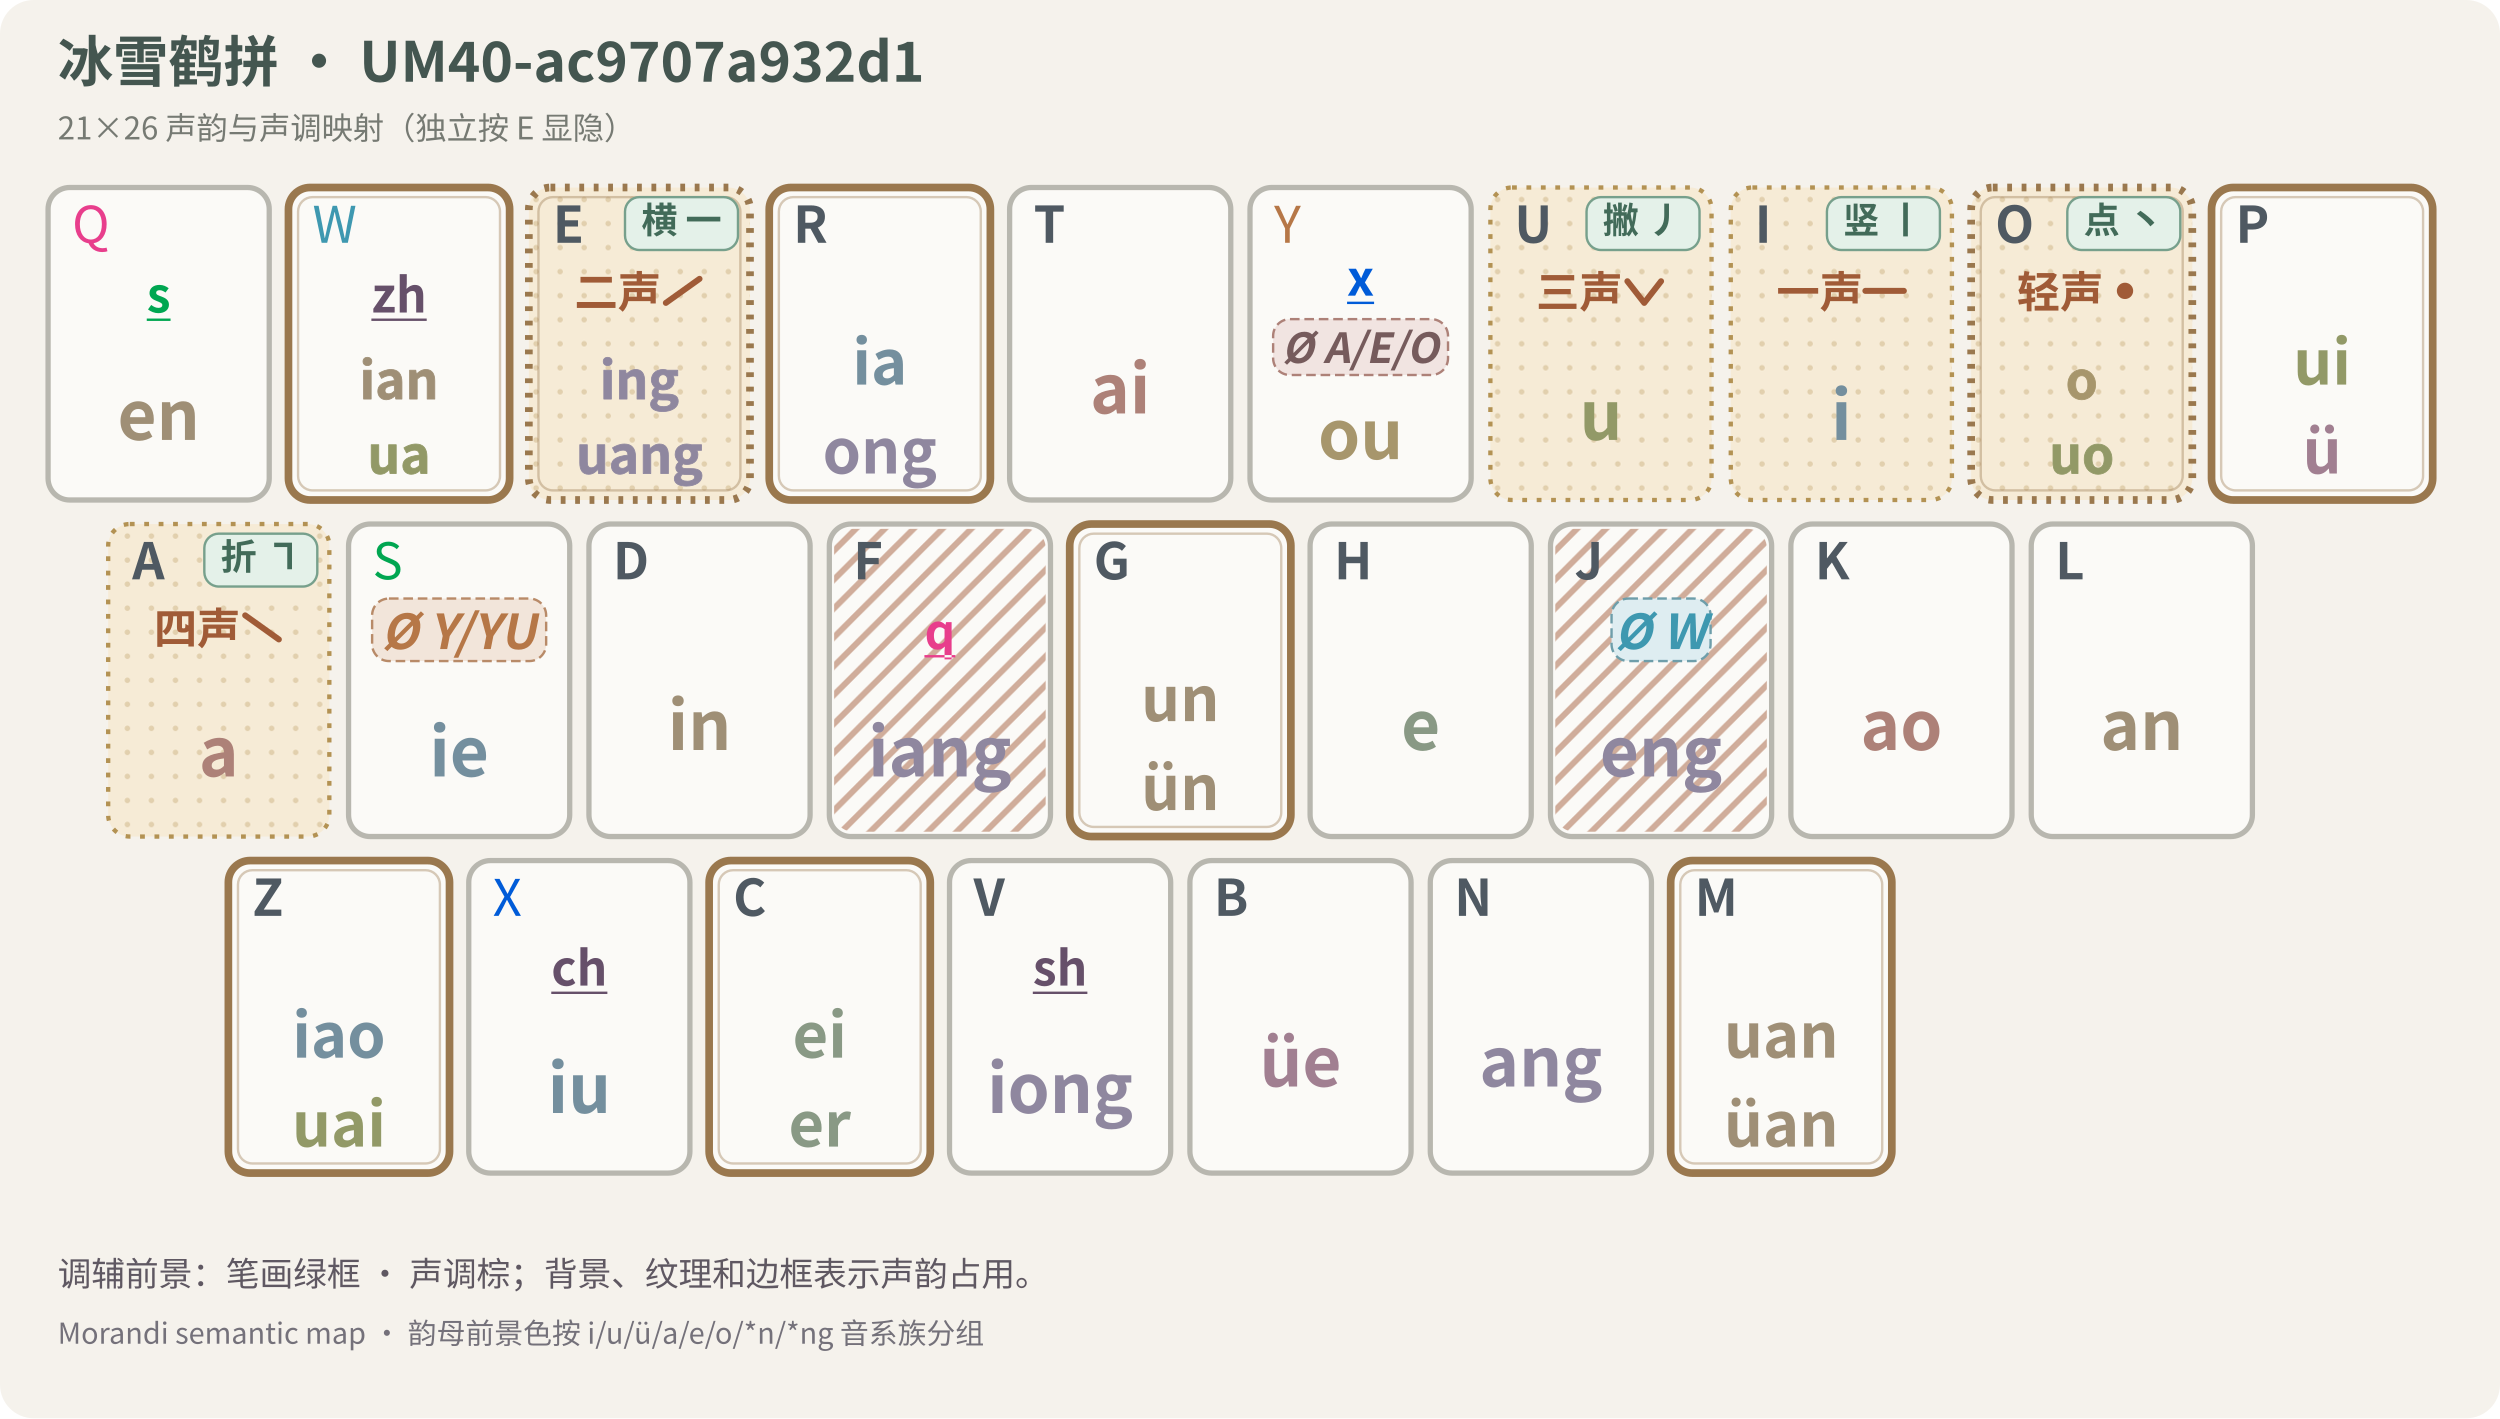
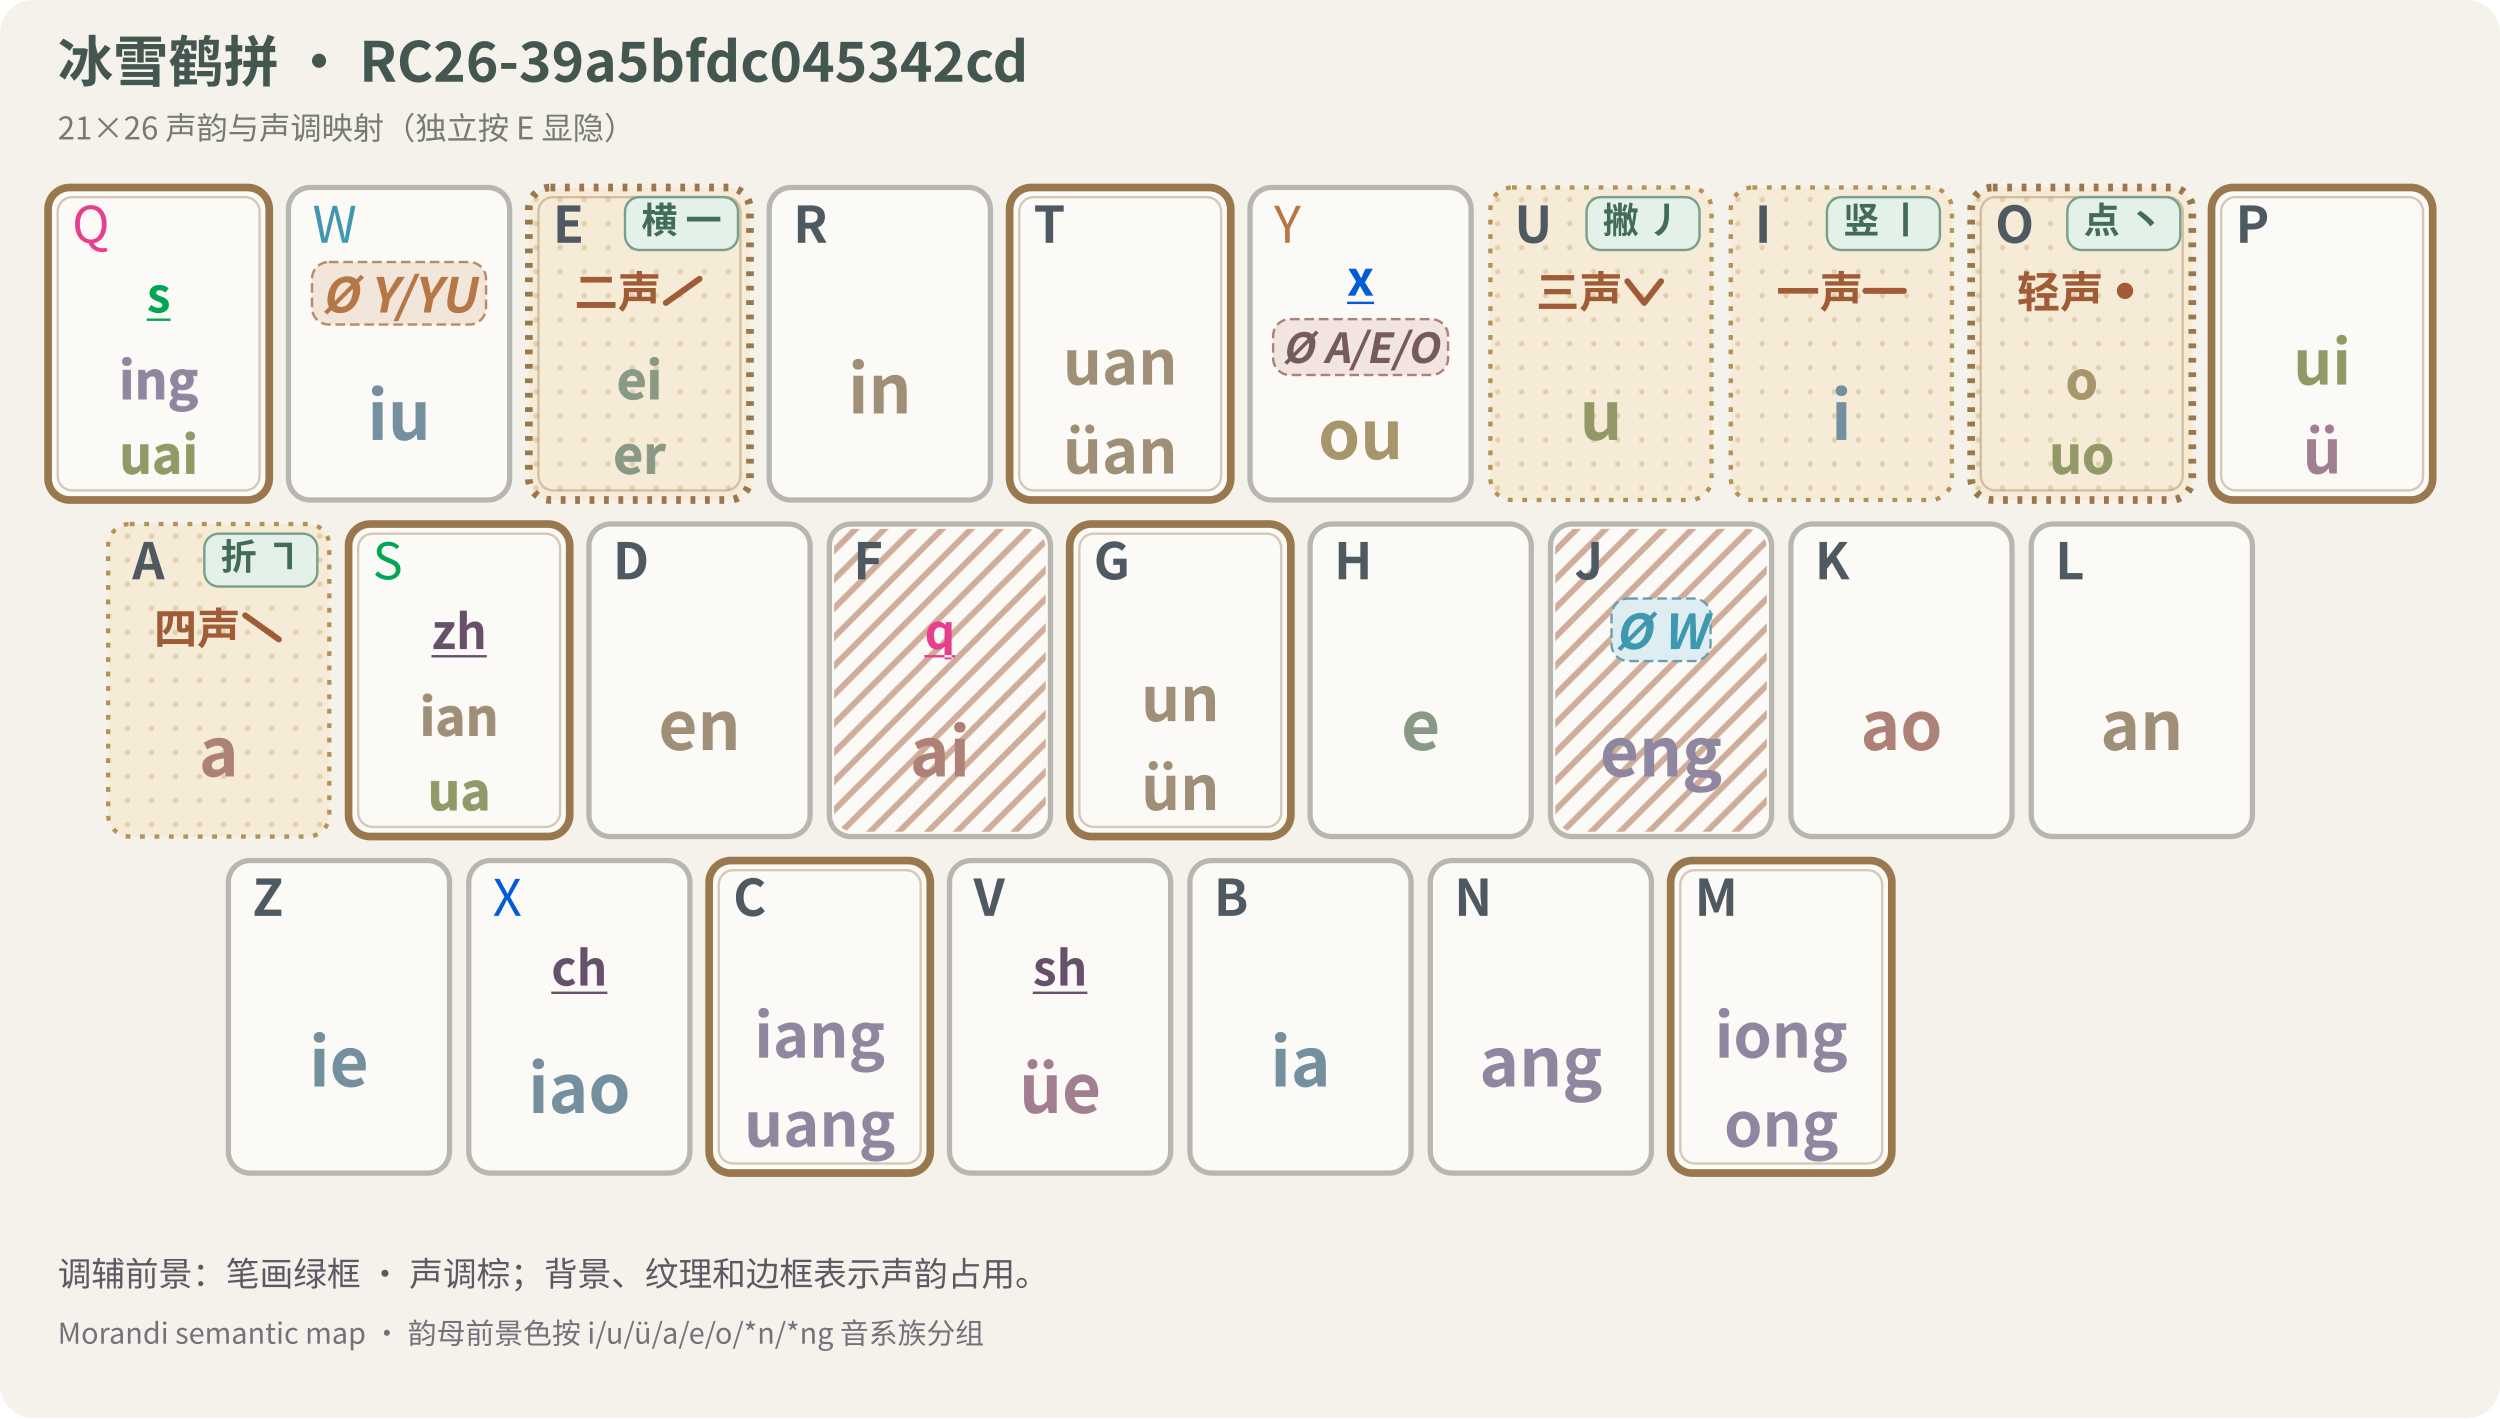
<svg xmlns="http://www.w3.org/2000/svg" class="keysvg nf4-keysvg" viewBox="0 0 1040 590" role="img" aria-labelledby="title desc">
  <defs>
    <pattern id="nf4-both" width="12" height="12" patternUnits="userSpaceOnUse">
      <rect width="12" height="12" fill="#fbfaf7" />
    </pattern>
    <pattern id="nf4-ionly" width="9" height="9" patternUnits="userSpaceOnUse">
      <rect width="9" height="9" fill="#e3eef4" />
      <path d="M2 0V9M7 0V9" stroke="#7399ad" stroke-opacity=".18" />
    </pattern>
    <pattern id="nf4-ronly" width="10" height="10" patternUnits="userSpaceOnUse">
      <rect width="10" height="10" fill="#f6ebd6" />
      <circle cx="3" cy="3" r="1.15" fill="#b39253" fill-opacity=".3" />
    </pattern>
    <pattern id="nf4-none" width="10" height="10" patternUnits="userSpaceOnUse">
      <rect width="10" height="10" fill="#eeece8" />
      <path d="M0 10L10 0" stroke="#aaa6a4" stroke-opacity=".14" />
    </pattern>
    <pattern id="nf4-multi" width="9" height="9" patternUnits="userSpaceOnUse">
      <rect width="9" height="9" fill="#f8efe2" />
      <path d="M-2 2L2-2M0 9L9 0M7 11L11 7" stroke="#9a784e" stroke-width="1.6" stroke-opacity=".27" />
    </pattern>
    <pattern id="nf4-anchor" width="12" height="12" patternUnits="userSpaceOnUse">
      <path d="M-3 3L3-3M0 12L12 0M9 15L15 9" stroke="#a05b37" stroke-width="2.5" stroke-opacity=".48" />
    </pattern>
  </defs>
  <rect width="1040" height="590" rx="14" fill="#f5f2ec" />
-   <text x="24" y="34" font-family="Microsoft YaHei UI, Noto Sans CJK SC, sans-serif" font-size="23" fill="#445650" text-anchor="start" font-weight="760">冰雪鹤拼 · UM40-ac9707a932d1</text>
+   <text x="24" y="34" font-family="Microsoft YaHei UI, Noto Sans CJK SC, sans-serif" font-size="23" fill="#445650" text-anchor="start" font-weight="760">冰雪鹤拼 · RC26-39a5bfdc045342cd</text>
  <text x="24" y="58" font-family="Microsoft YaHei UI, Noto Sans CJK SC, sans-serif" font-size="13" fill="#767a73" text-anchor="start" font-weight="500">21×26 声韵与声调映射（独立按 E 显隐）</text>
-   <g data-key="Q" data-role="sound">
+   <g data-key="Q" data-role="sound" data-multi="true">
    <clipPath id="snow_shenyun_tone-clip-0-0">
      <rect x="23" y="81" width="86" height="124" rx="7" />
    </clipPath>
-     <rect x="20" y="78" width="92" height="130" rx="9" fill="#fbfaf7" stroke="#b8b7af" stroke-width="2.2" />
+     <rect x="20" y="78" width="92" height="130" rx="9" fill="#fbfaf7" stroke="#9a784e" stroke-width="3.2" />
+     <rect x="24" y="82" width="84" height="122" rx="6" fill="none" stroke="#9a784e" stroke-opacity=".38" />
    <g clip-path="url(#snow_shenyun_tone-clip-0-0)">
      <text x="30" y="101" font-family="Microsoft YaHei UI, Noto Sans CJK SC, sans-serif" font-size="21" fill="#e83e8c" text-anchor="start" font-weight="500" data-key-label="true">Q</text>
      <text x="66" y="130" text-anchor="middle" font-family="Microsoft YaHei UI, Noto Sans CJK SC, sans-serif" font-size="20" font-weight="700" text-decoration="underline" fill="#00a651">s</text>
-       <text x="66" y="183" font-family="Microsoft YaHei UI, Noto Sans CJK SC, sans-serif" font-size="28" fill="#9f8f76" text-anchor="middle" font-weight="600" data-final="en">en</text>
-     </g>
-   </g>
-   <g data-key="W" data-role="sound" data-multi="true">
+       <text x="66" y="166" font-family="Microsoft YaHei UI, Noto Sans CJK SC, sans-serif" font-size="21.39" fill="#8f879f" text-anchor="middle" font-weight="800" data-final="ing" paint-order="stroke" stroke="#8f879f" stroke-width="0.35" stroke-linejoin="round">ing</text>
+       <text x="66" y="197" font-family="Microsoft YaHei UI, Noto Sans CJK SC, sans-serif" font-size="21.39" fill="#929967" text-anchor="middle" font-weight="800" data-final="uai" paint-order="stroke" stroke="#929967" stroke-width="0.35" stroke-linejoin="round">uai</text>
+     </g>
+   </g>
+   <g data-key="W" data-role="sound">
    <clipPath id="snow_shenyun_tone-clip-0-1">
      <rect x="123" y="81" width="86" height="124" rx="7" />
    </clipPath>
-     <rect x="120" y="78" width="92" height="130" rx="9" fill="#fbfaf7" stroke="#9a784e" stroke-width="3.2" />
-     <rect x="124" y="82" width="84" height="122" rx="6" fill="none" stroke="#9a784e" stroke-opacity=".38" />
+     <rect x="120" y="78" width="92" height="130" rx="9" fill="#fbfaf7" stroke="#b8b7af" stroke-width="2.2" />
    <g clip-path="url(#snow_shenyun_tone-clip-0-1)">
      <text x="130" y="101" font-family="Microsoft YaHei UI, Noto Sans CJK SC, sans-serif" font-size="21" fill="#3e98b0" text-anchor="start" font-weight="500" data-key-label="true">W</text>
-       <text x="166" y="130" text-anchor="middle" font-family="Microsoft YaHei UI, Noto Sans CJK SC, sans-serif" font-size="20" font-weight="700" text-decoration="underline" fill="#66506a">zh</text>
-       <text x="166" y="166" font-family="Microsoft YaHei UI, Noto Sans CJK SC, sans-serif" font-size="21.39" fill="#9f8f76" text-anchor="middle" font-weight="800" data-final="ian" paint-order="stroke" stroke="#9f8f76" stroke-width="0.35" stroke-linejoin="round">ian</text>
-       <text x="166" y="197" font-family="Microsoft YaHei UI, Noto Sans CJK SC, sans-serif" font-size="21.39" fill="#929967" text-anchor="middle" font-weight="800" data-final="ua" paint-order="stroke" stroke="#929967" stroke-width="0.35" stroke-linejoin="round">ua</text>
+       <rect x="129.8" y="109" width="72.4" height="26" rx="7" fill="#f2e5da" stroke="#b88a68" stroke-dasharray="4 2" />
+       <text x="166" y="130" text-anchor="middle" font-family="Microsoft YaHei UI, Noto Sans CJK SC, sans-serif" font-size="20" font-weight="700" font-style="italic" fill="#b67747">Ø Y/YU</text>
+       <text x="166" y="183" font-family="Microsoft YaHei UI, Noto Sans CJK SC, sans-serif" font-size="28" fill="#748f9e" text-anchor="middle" font-weight="600" data-final="iu">iu</text>
    </g>
  </g>
  <g data-key="E" data-role="rhyme-auxiliary" data-multi="true">
    <clipPath id="snow_shenyun_tone-clip-0-2">
      <rect x="223" y="81" width="86" height="124" rx="7" />
    </clipPath>
    <rect x="220" y="78" width="92" height="130" rx="9" fill="url(#nf4-ronly)" stroke="#9a784e" stroke-width="3.2" stroke-dasharray="2 4" />
    <rect x="224" y="82" width="84" height="122" rx="6" fill="none" stroke="#9a784e" stroke-opacity=".38" />
    <g clip-path="url(#snow_shenyun_tone-clip-0-2)">
      <text x="230" y="101" font-family="Microsoft YaHei UI, Noto Sans CJK SC, sans-serif" font-size="21" fill="#4f5962" text-anchor="start" font-weight="800" data-key-label="true">E</text>
      <g data-aux-badge="stroke">
        <rect x="260" y="82" width="47" height="22" rx="6" fill="#e4f1e9" stroke="#77a08c" />
        <text x="283.5" y="97" font-family="Microsoft YaHei UI, Noto Sans CJK SC, sans-serif" font-size="15" fill="#426b59" text-anchor="middle" font-weight="750" data-aux-kind="stroke">横 一</text>
      </g>
      <text x="257" y="128" font-family="LXGW WenKai GB, LXGW WenKai, Kaiti SC, STKaiti, KaiTi, AR PL KaitiM GB, serif" font-size="18" fill="#a05b37" text-anchor="middle" font-weight="800" data-aux-kind="tone">二声</text>
      <g transform="translate(284 121)" data-aux-mark="tone" data-tone-mark="ˊ" data-mark-x="284" data-mark-y="121" data-mark-size="18" fill="none" stroke="#a05b37" stroke-width="2.5" stroke-linecap="round" stroke-linejoin="round">
        <path d="M-7 5L7-5" />
      </g>
-       <text x="266" y="166" font-family="Microsoft YaHei UI, Noto Sans CJK SC, sans-serif" font-size="21.39" fill="#8f879f" text-anchor="middle" font-weight="800" data-final="ing" paint-order="stroke" stroke="#8f879f" stroke-width="0.35" stroke-linejoin="round">ing</text>
-       <text x="266" y="197" font-family="Microsoft YaHei UI, Noto Sans CJK SC, sans-serif" font-size="21.39" fill="#8f879f" text-anchor="middle" font-weight="800" data-final="uang" paint-order="stroke" stroke="#8f879f" stroke-width="0.35" stroke-linejoin="round">uang</text>
-     </g>
-   </g>
-   <g data-key="R" data-role="sound" data-multi="true">
+       <text x="266" y="166" font-family="Microsoft YaHei UI, Noto Sans CJK SC, sans-serif" font-size="21.39" fill="#899985" text-anchor="middle" font-weight="800" data-final="ei" paint-order="stroke" stroke="#899985" stroke-width="0.35" stroke-linejoin="round">ei</text>
+       <text x="266" y="197" font-family="Microsoft YaHei UI, Noto Sans CJK SC, sans-serif" font-size="21.39" fill="#899985" text-anchor="middle" font-weight="800" data-final="er" paint-order="stroke" stroke="#899985" stroke-width="0.35" stroke-linejoin="round">er</text>
+     </g>
+   </g>
+   <g data-key="R" data-role="sound">
    <clipPath id="snow_shenyun_tone-clip-0-3">
      <rect x="323" y="81" width="86" height="124" rx="7" />
    </clipPath>
-     <rect x="320" y="78" width="92" height="130" rx="9" fill="#fbfaf7" stroke="#9a784e" stroke-width="3.2" />
-     <rect x="324" y="82" width="84" height="122" rx="6" fill="none" stroke="#9a784e" stroke-opacity=".38" />
+     <rect x="320" y="78" width="92" height="130" rx="9" fill="#fbfaf7" stroke="#b8b7af" stroke-width="2.2" />
    <g clip-path="url(#snow_shenyun_tone-clip-0-3)">
      <text x="330" y="101" font-family="Microsoft YaHei UI, Noto Sans CJK SC, sans-serif" font-size="21" fill="#4f5962" text-anchor="start" font-weight="800" data-key-label="true">R</text>
-       <text x="366" y="160" font-family="Microsoft YaHei UI, Noto Sans CJK SC, sans-serif" font-size="25.53" fill="#748f9e" text-anchor="middle" font-weight="600" data-final="ia">ia</text>
-       <text x="366" y="197" font-family="Microsoft YaHei UI, Noto Sans CJK SC, sans-serif" font-size="25.53" fill="#8f879f" text-anchor="middle" font-weight="600" data-final="ong">ong</text>
-     </g>
-   </g>
-   <g data-key="T" data-role="sound">
+       <text x="366" y="172" font-family="Microsoft YaHei UI, Noto Sans CJK SC, sans-serif" font-size="28" fill="#9f8f76" text-anchor="middle" font-weight="600" data-final="in">in</text>
+     </g>
+   </g>
+   <g data-key="T" data-role="sound" data-multi="true">
    <clipPath id="snow_shenyun_tone-clip-0-4">
      <rect x="423" y="81" width="86" height="124" rx="7" />
    </clipPath>
-     <rect x="420" y="78" width="92" height="130" rx="9" fill="#fbfaf7" stroke="#b8b7af" stroke-width="2.2" />
+     <rect x="420" y="78" width="92" height="130" rx="9" fill="#fbfaf7" stroke="#9a784e" stroke-width="3.2" />
+     <rect x="424" y="82" width="84" height="122" rx="6" fill="none" stroke="#9a784e" stroke-opacity=".38" />
    <g clip-path="url(#snow_shenyun_tone-clip-0-4)">
      <text x="430" y="101" font-family="Microsoft YaHei UI, Noto Sans CJK SC, sans-serif" font-size="21" fill="#4f5962" text-anchor="start" font-weight="800" data-key-label="true">T</text>
-       <text x="466" y="172" font-family="Microsoft YaHei UI, Noto Sans CJK SC, sans-serif" font-size="28" fill="#ad8178" text-anchor="middle" font-weight="600" data-final="ai">ai</text>
+       <text x="466" y="160" font-family="Microsoft YaHei UI, Noto Sans CJK SC, sans-serif" font-size="25.53" fill="#9f8f76" text-anchor="middle" font-weight="600" data-final="uan">uan</text>
+       <text x="466" y="197" font-family="Microsoft YaHei UI, Noto Sans CJK SC, sans-serif" font-size="25.53" fill="#9f8f76" text-anchor="middle" font-weight="600" data-final="van">üan</text>
    </g>
  </g>
  <g data-key="Y" data-role="sound">
    <clipPath id="snow_shenyun_tone-clip-0-5">
      <rect x="523" y="81" width="86" height="124" rx="7" />
    </clipPath>
    <rect x="520" y="78" width="92" height="130" rx="9" fill="#fbfaf7" stroke="#b8b7af" stroke-width="2.2" />
    <g clip-path="url(#snow_shenyun_tone-clip-0-5)">
      <text x="530" y="101" font-family="Microsoft YaHei UI, Noto Sans CJK SC, sans-serif" font-size="21" fill="#b67747" text-anchor="start" font-weight="500" data-key-label="true">Y</text>
      <text x="566" y="123" text-anchor="middle" font-family="Microsoft YaHei UI, Noto Sans CJK SC, sans-serif" font-size="20" font-weight="700" text-decoration="underline" fill="#005bd8">x</text>
      <rect x="529.621" y="132.759" width="72.759" height="23.241" rx="7" fill="#f1e4e1" stroke="#ad8178" stroke-dasharray="4 2" />
      <text x="566" y="151" text-anchor="middle" font-family="Microsoft YaHei UI, Noto Sans CJK SC, sans-serif" font-size="17.241" font-weight="700" font-style="italic" fill="#765b5c">Ø A/E/O</text>
      <text x="566" y="191" font-family="Microsoft YaHei UI, Noto Sans CJK SC, sans-serif" font-size="28" fill="#a7966c" text-anchor="middle" font-weight="600" data-final="ou">ou</text>
    </g>
  </g>
  <g data-key="U" data-role="rhyme-auxiliary">
    <clipPath id="snow_shenyun_tone-clip-0-6">
      <rect x="623" y="81" width="86" height="124" rx="7" />
    </clipPath>
    <rect x="620" y="78" width="92" height="130" rx="9" fill="url(#nf4-ronly)" stroke="#b39253" stroke-width="1.8" stroke-dasharray="2 4" />
    <g clip-path="url(#snow_shenyun_tone-clip-0-6)">
      <text x="630" y="101" font-family="Microsoft YaHei UI, Noto Sans CJK SC, sans-serif" font-size="21" fill="#4f5962" text-anchor="start" font-weight="800" data-key-label="true">U</text>
      <g data-aux-badge="stroke">
        <rect x="660" y="82" width="47" height="22" rx="6" fill="#e4f1e9" stroke="#77a08c" />
        <text x="683.5" y="97" font-family="Microsoft YaHei UI, Noto Sans CJK SC, sans-serif" font-size="15" fill="#426b59" text-anchor="middle" font-weight="750" data-aux-kind="stroke">撇 丿</text>
      </g>
      <text x="657" y="128" font-family="LXGW WenKai GB, LXGW WenKai, Kaiti SC, STKaiti, KaiTi, AR PL KaitiM GB, serif" font-size="18" fill="#a05b37" text-anchor="middle" font-weight="800" data-aux-kind="tone">三声</text>
      <g transform="translate(684 121)" data-aux-mark="tone" data-tone-mark="ˇ" data-mark-x="684" data-mark-y="121" data-mark-size="18" fill="none" stroke="#a05b37" stroke-width="2.5" stroke-linecap="round" stroke-linejoin="round">
        <path d="M-7-4L0 5L7-4" />
      </g>
      <text x="666" y="183" font-family="Microsoft YaHei UI, Noto Sans CJK SC, sans-serif" font-size="28" fill="#929967" text-anchor="middle" font-weight="600" data-final="u">u</text>
    </g>
  </g>
  <g data-key="I" data-role="rhyme-auxiliary">
    <clipPath id="snow_shenyun_tone-clip-0-7">
      <rect x="723" y="81" width="86" height="124" rx="7" />
    </clipPath>
    <rect x="720" y="78" width="92" height="130" rx="9" fill="url(#nf4-ronly)" stroke="#b39253" stroke-width="1.8" stroke-dasharray="2 4" />
    <g clip-path="url(#snow_shenyun_tone-clip-0-7)">
      <text x="730" y="101" font-family="Microsoft YaHei UI, Noto Sans CJK SC, sans-serif" font-size="21" fill="#4f5962" text-anchor="start" font-weight="800" data-key-label="true">I</text>
      <g data-aux-badge="stroke">
        <rect x="760" y="82" width="47" height="22" rx="6" fill="#e4f1e9" stroke="#77a08c" />
        <text x="783.5" y="97" font-family="Microsoft YaHei UI, Noto Sans CJK SC, sans-serif" font-size="15" fill="#426b59" text-anchor="middle" font-weight="750" data-aux-kind="stroke">竖 丨</text>
      </g>
      <text x="757" y="128" font-family="LXGW WenKai GB, LXGW WenKai, Kaiti SC, STKaiti, KaiTi, AR PL KaitiM GB, serif" font-size="18" fill="#a05b37" text-anchor="middle" font-weight="800" data-aux-kind="tone">一声</text>
      <g transform="translate(784 121)" data-aux-mark="tone" data-tone-mark="ˉ" data-mark-x="784" data-mark-y="121" data-mark-size="18" fill="none" stroke="#a05b37" stroke-width="2.5" stroke-linecap="round" stroke-linejoin="round">
        <path d="M-8 0H8" />
      </g>
      <text x="766" y="183" font-family="Microsoft YaHei UI, Noto Sans CJK SC, sans-serif" font-size="28" fill="#748f9e" text-anchor="middle" font-weight="600" data-final="i">i</text>
    </g>
  </g>
  <g data-key="O" data-role="rhyme-auxiliary" data-multi="true">
    <clipPath id="snow_shenyun_tone-clip-0-8">
      <rect x="823" y="81" width="86" height="124" rx="7" />
    </clipPath>
    <rect x="820" y="78" width="92" height="130" rx="9" fill="url(#nf4-ronly)" stroke="#9a784e" stroke-width="3.2" stroke-dasharray="2 4" />
    <rect x="824" y="82" width="84" height="122" rx="6" fill="none" stroke="#9a784e" stroke-opacity=".38" />
    <g clip-path="url(#snow_shenyun_tone-clip-0-8)">
      <text x="830" y="101" font-family="Microsoft YaHei UI, Noto Sans CJK SC, sans-serif" font-size="21" fill="#4f5962" text-anchor="start" font-weight="800" data-key-label="true">O</text>
      <g data-aux-badge="stroke">
        <rect x="860" y="82" width="47" height="22" rx="6" fill="#e4f1e9" stroke="#77a08c" />
        <text x="883.5" y="97" font-family="Microsoft YaHei UI, Noto Sans CJK SC, sans-serif" font-size="15" fill="#426b59" text-anchor="middle" font-weight="750" data-aux-kind="stroke">点 丶</text>
      </g>
      <text x="857" y="128" font-family="LXGW WenKai GB, LXGW WenKai, Kaiti SC, STKaiti, KaiTi, AR PL KaitiM GB, serif" font-size="18" fill="#a05b37" text-anchor="middle" font-weight="800" data-aux-kind="tone">轻声</text>
      <g transform="translate(884 121)" data-aux-mark="tone" data-tone-mark="·" data-mark-x="884" data-mark-y="121" data-mark-size="18" fill="none" stroke="#a05b37" stroke-width="2.5" stroke-linecap="round" stroke-linejoin="round">
        <circle cx="0" cy="0" r="3.4" fill="#a05b37" stroke="none" />
      </g>
      <text x="866" y="166" font-family="Microsoft YaHei UI, Noto Sans CJK SC, sans-serif" font-size="21.39" fill="#a7966c" text-anchor="middle" font-weight="800" data-final="o" paint-order="stroke" stroke="#a7966c" stroke-width="0.35" stroke-linejoin="round">o</text>
      <text x="866" y="197" font-family="Microsoft YaHei UI, Noto Sans CJK SC, sans-serif" font-size="21.39" fill="#929967" text-anchor="middle" font-weight="800" data-final="uo" paint-order="stroke" stroke="#929967" stroke-width="0.35" stroke-linejoin="round">uo</text>
    </g>
  </g>
  <g data-key="P" data-role="sound" data-multi="true">
    <clipPath id="snow_shenyun_tone-clip-0-9">
      <rect x="923" y="81" width="86" height="124" rx="7" />
    </clipPath>
    <rect x="920" y="78" width="92" height="130" rx="9" fill="#fbfaf7" stroke="#9a784e" stroke-width="3.2" />
    <rect x="924" y="82" width="84" height="122" rx="6" fill="none" stroke="#9a784e" stroke-opacity=".38" />
    <g clip-path="url(#snow_shenyun_tone-clip-0-9)">
      <text x="930" y="101" font-family="Microsoft YaHei UI, Noto Sans CJK SC, sans-serif" font-size="21" fill="#4f5962" text-anchor="start" font-weight="800" data-key-label="true">P</text>
      <text x="966" y="160" font-family="Microsoft YaHei UI, Noto Sans CJK SC, sans-serif" font-size="25.53" fill="#929967" text-anchor="middle" font-weight="600" data-final="ui">ui</text>
      <text x="966" y="197" font-family="Microsoft YaHei UI, Noto Sans CJK SC, sans-serif" font-size="25.53" fill="#a17f91" text-anchor="middle" font-weight="600" data-final="v">ü</text>
    </g>
  </g>
  <g data-key="A" data-role="rhyme-auxiliary">
    <clipPath id="snow_shenyun_tone-clip-1-0">
      <rect x="48" y="221" width="86" height="124" rx="7" />
    </clipPath>
    <rect x="45" y="218" width="92" height="130" rx="9" fill="url(#nf4-ronly)" stroke="#b39253" stroke-width="1.8" stroke-dasharray="2 4" />
    <g clip-path="url(#snow_shenyun_tone-clip-1-0)">
      <text x="55" y="241" font-family="Microsoft YaHei UI, Noto Sans CJK SC, sans-serif" font-size="21" fill="#4f5962" text-anchor="start" font-weight="800" data-key-label="true">A</text>
      <g data-aux-badge="stroke">
        <rect x="85" y="222" width="47" height="22" rx="6" fill="#e4f1e9" stroke="#77a08c" />
        <text x="108.5" y="237" font-family="Microsoft YaHei UI, Noto Sans CJK SC, sans-serif" font-size="15" fill="#426b59" text-anchor="middle" font-weight="750" data-aux-kind="stroke">折 ㇕</text>
      </g>
      <text x="82" y="268" font-family="LXGW WenKai GB, LXGW WenKai, Kaiti SC, STKaiti, KaiTi, AR PL KaitiM GB, serif" font-size="18" fill="#a05b37" text-anchor="middle" font-weight="800" data-aux-kind="tone">四声</text>
      <g transform="translate(109 261)" data-aux-mark="tone" data-tone-mark="ˋ" data-mark-x="109" data-mark-y="261" data-mark-size="18" fill="none" stroke="#a05b37" stroke-width="2.5" stroke-linecap="round" stroke-linejoin="round">
        <path d="M-7-5L7 5" />
      </g>
      <text x="91" y="323" font-family="Microsoft YaHei UI, Noto Sans CJK SC, sans-serif" font-size="28" fill="#ad8178" text-anchor="middle" font-weight="600" data-final="a">a</text>
    </g>
  </g>
-   <g data-key="S" data-role="sound">
+   <g data-key="S" data-role="sound" data-multi="true">
    <clipPath id="snow_shenyun_tone-clip-1-1">
      <rect x="148" y="221" width="86" height="124" rx="7" />
    </clipPath>
-     <rect x="145" y="218" width="92" height="130" rx="9" fill="#fbfaf7" stroke="#b8b7af" stroke-width="2.2" />
+     <rect x="145" y="218" width="92" height="130" rx="9" fill="#fbfaf7" stroke="#9a784e" stroke-width="3.2" />
+     <rect x="149" y="222" width="84" height="122" rx="6" fill="none" stroke="#9a784e" stroke-opacity=".38" />
    <g clip-path="url(#snow_shenyun_tone-clip-1-1)">
      <text x="155" y="241" font-family="Microsoft YaHei UI, Noto Sans CJK SC, sans-serif" font-size="21" fill="#00a651" text-anchor="start" font-weight="500" data-key-label="true">S</text>
-       <rect x="154.8" y="249" width="72.4" height="26" rx="7" fill="#f2e5da" stroke="#b88a68" stroke-dasharray="4 2" />
-       <text x="191" y="270" text-anchor="middle" font-family="Microsoft YaHei UI, Noto Sans CJK SC, sans-serif" font-size="20" font-weight="700" font-style="italic" fill="#b67747">Ø Y/YU</text>
-       <text x="191" y="323" font-family="Microsoft YaHei UI, Noto Sans CJK SC, sans-serif" font-size="28" fill="#748f9e" text-anchor="middle" font-weight="600" data-final="ie">ie</text>
+       <text x="191" y="270" text-anchor="middle" font-family="Microsoft YaHei UI, Noto Sans CJK SC, sans-serif" font-size="20" font-weight="700" text-decoration="underline" fill="#66506a">zh</text>
+       <text x="191" y="306" font-family="Microsoft YaHei UI, Noto Sans CJK SC, sans-serif" font-size="21.39" fill="#9f8f76" text-anchor="middle" font-weight="800" data-final="ian" paint-order="stroke" stroke="#9f8f76" stroke-width="0.35" stroke-linejoin="round">ian</text>
+       <text x="191" y="337" font-family="Microsoft YaHei UI, Noto Sans CJK SC, sans-serif" font-size="21.39" fill="#929967" text-anchor="middle" font-weight="800" data-final="ua" paint-order="stroke" stroke="#929967" stroke-width="0.35" stroke-linejoin="round">ua</text>
    </g>
  </g>
  <g data-key="D" data-role="sound">
    <clipPath id="snow_shenyun_tone-clip-1-2">
      <rect x="248" y="221" width="86" height="124" rx="7" />
    </clipPath>
    <rect x="245" y="218" width="92" height="130" rx="9" fill="#fbfaf7" stroke="#b8b7af" stroke-width="2.2" />
    <g clip-path="url(#snow_shenyun_tone-clip-1-2)">
      <text x="255" y="241" font-family="Microsoft YaHei UI, Noto Sans CJK SC, sans-serif" font-size="21" fill="#4f5962" text-anchor="start" font-weight="800" data-key-label="true">D</text>
-       <text x="291" y="312" font-family="Microsoft YaHei UI, Noto Sans CJK SC, sans-serif" font-size="28" fill="#9f8f76" text-anchor="middle" font-weight="600" data-final="in">in</text>
+       <text x="291" y="312" font-family="Microsoft YaHei UI, Noto Sans CJK SC, sans-serif" font-size="28" fill="#9f8f76" text-anchor="middle" font-weight="600" data-final="en">en</text>
    </g>
  </g>
  <g data-key="F" data-role="sound">
    <clipPath id="snow_shenyun_tone-clip-1-3">
      <rect x="348" y="221" width="86" height="124" rx="7" />
    </clipPath>
    <rect x="345" y="218" width="92" height="130" rx="9" fill="#fbfaf7" stroke="#b8b7af" stroke-width="2.2" />
    <rect x="347" y="220" width="88" height="126" rx="8" fill="url(#nf4-anchor)" pointer-events="none" />
    <g clip-path="url(#snow_shenyun_tone-clip-1-3)">
      <text x="355" y="241" font-family="Microsoft YaHei UI, Noto Sans CJK SC, sans-serif" font-size="21" fill="#4f5962" text-anchor="start" font-weight="800" data-key-label="true">F</text>
      <text x="391" y="270" text-anchor="middle" font-family="Microsoft YaHei UI, Noto Sans CJK SC, sans-serif" font-size="20" font-weight="700" text-decoration="underline" fill="#e83e8c">q</text>
-       <text x="391" y="323" font-family="Microsoft YaHei UI, Noto Sans CJK SC, sans-serif" font-size="28" fill="#8f879f" text-anchor="middle" font-weight="600" data-final="iang">iang</text>
+       <text x="391" y="323" font-family="Microsoft YaHei UI, Noto Sans CJK SC, sans-serif" font-size="28" fill="#ad8178" text-anchor="middle" font-weight="600" data-final="ai">ai</text>
    </g>
  </g>
  <g data-key="G" data-role="sound" data-multi="true">
    <clipPath id="snow_shenyun_tone-clip-1-4">
      <rect x="448" y="221" width="86" height="124" rx="7" />
    </clipPath>
    <rect x="445" y="218" width="92" height="130" rx="9" fill="#fbfaf7" stroke="#9a784e" stroke-width="3.2" />
    <rect x="449" y="222" width="84" height="122" rx="6" fill="none" stroke="#9a784e" stroke-opacity=".38" />
    <g clip-path="url(#snow_shenyun_tone-clip-1-4)">
      <text x="455" y="241" font-family="Microsoft YaHei UI, Noto Sans CJK SC, sans-serif" font-size="21" fill="#4f5962" text-anchor="start" font-weight="800" data-key-label="true">G</text>
      <text x="491" y="300" font-family="Microsoft YaHei UI, Noto Sans CJK SC, sans-serif" font-size="25.53" fill="#9f8f76" text-anchor="middle" font-weight="600" data-final="un">un</text>
      <text x="491" y="337" font-family="Microsoft YaHei UI, Noto Sans CJK SC, sans-serif" font-size="25.53" fill="#9f8f76" text-anchor="middle" font-weight="600" data-final="vn">ün</text>
    </g>
  </g>
  <g data-key="H" data-role="sound">
    <clipPath id="snow_shenyun_tone-clip-1-5">
      <rect x="548" y="221" width="86" height="124" rx="7" />
    </clipPath>
    <rect x="545" y="218" width="92" height="130" rx="9" fill="#fbfaf7" stroke="#b8b7af" stroke-width="2.2" />
    <g clip-path="url(#snow_shenyun_tone-clip-1-5)">
      <text x="555" y="241" font-family="Microsoft YaHei UI, Noto Sans CJK SC, sans-serif" font-size="21" fill="#4f5962" text-anchor="start" font-weight="800" data-key-label="true">H</text>
      <text x="591" y="312" font-family="Microsoft YaHei UI, Noto Sans CJK SC, sans-serif" font-size="28" fill="#899985" text-anchor="middle" font-weight="600" data-final="e">e</text>
    </g>
  </g>
  <g data-key="J" data-role="sound">
    <clipPath id="snow_shenyun_tone-clip-1-6">
      <rect x="648" y="221" width="86" height="124" rx="7" />
    </clipPath>
    <rect x="645" y="218" width="92" height="130" rx="9" fill="#fbfaf7" stroke="#b8b7af" stroke-width="2.2" />
    <rect x="647" y="220" width="88" height="126" rx="8" fill="url(#nf4-anchor)" pointer-events="none" />
    <g clip-path="url(#snow_shenyun_tone-clip-1-6)">
      <text x="655" y="241" font-family="Microsoft YaHei UI, Noto Sans CJK SC, sans-serif" font-size="21" fill="#4f5962" text-anchor="start" font-weight="800" data-key-label="true">J</text>
      <rect x="670.4" y="249" width="41.2" height="26" rx="7" fill="#deedf1" stroke="#6e9eaa" stroke-dasharray="4 2" />
      <text x="691" y="270" text-anchor="middle" font-family="Microsoft YaHei UI, Noto Sans CJK SC, sans-serif" font-size="20" font-weight="700" font-style="italic" fill="#3e98b0">Ø W</text>
      <text x="691" y="323" font-family="Microsoft YaHei UI, Noto Sans CJK SC, sans-serif" font-size="28" fill="#8f879f" text-anchor="middle" font-weight="600" data-final="eng">eng</text>
    </g>
  </g>
  <g data-key="K" data-role="sound">
    <clipPath id="snow_shenyun_tone-clip-1-7">
      <rect x="748" y="221" width="86" height="124" rx="7" />
    </clipPath>
    <rect x="745" y="218" width="92" height="130" rx="9" fill="#fbfaf7" stroke="#b8b7af" stroke-width="2.2" />
    <g clip-path="url(#snow_shenyun_tone-clip-1-7)">
      <text x="755" y="241" font-family="Microsoft YaHei UI, Noto Sans CJK SC, sans-serif" font-size="21" fill="#4f5962" text-anchor="start" font-weight="800" data-key-label="true">K</text>
      <text x="791" y="312" font-family="Microsoft YaHei UI, Noto Sans CJK SC, sans-serif" font-size="28" fill="#ad8178" text-anchor="middle" font-weight="600" data-final="ao">ao</text>
    </g>
  </g>
  <g data-key="L" data-role="sound">
    <clipPath id="snow_shenyun_tone-clip-1-8">
      <rect x="848" y="221" width="86" height="124" rx="7" />
    </clipPath>
    <rect x="845" y="218" width="92" height="130" rx="9" fill="#fbfaf7" stroke="#b8b7af" stroke-width="2.2" />
    <g clip-path="url(#snow_shenyun_tone-clip-1-8)">
      <text x="855" y="241" font-family="Microsoft YaHei UI, Noto Sans CJK SC, sans-serif" font-size="21" fill="#4f5962" text-anchor="start" font-weight="800" data-key-label="true">L</text>
      <text x="891" y="312" font-family="Microsoft YaHei UI, Noto Sans CJK SC, sans-serif" font-size="28" fill="#9f8f76" text-anchor="middle" font-weight="600" data-final="an">an</text>
    </g>
  </g>
-   <g data-key="Z" data-role="sound" data-multi="true">
+   <g data-key="Z" data-role="sound">
    <clipPath id="snow_shenyun_tone-clip-2-0">
      <rect x="98" y="361" width="86" height="124" rx="7" />
    </clipPath>
-     <rect x="95" y="358" width="92" height="130" rx="9" fill="#fbfaf7" stroke="#9a784e" stroke-width="3.2" />
-     <rect x="99" y="362" width="84" height="122" rx="6" fill="none" stroke="#9a784e" stroke-opacity=".38" />
+     <rect x="95" y="358" width="92" height="130" rx="9" fill="#fbfaf7" stroke="#b8b7af" stroke-width="2.2" />
    <g clip-path="url(#snow_shenyun_tone-clip-2-0)">
      <text x="105" y="381" font-family="Microsoft YaHei UI, Noto Sans CJK SC, sans-serif" font-size="21" fill="#4f5962" text-anchor="start" font-weight="800" data-key-label="true">Z</text>
-       <text x="141" y="440" font-family="Microsoft YaHei UI, Noto Sans CJK SC, sans-serif" font-size="25.53" fill="#748f9e" text-anchor="middle" font-weight="600" data-final="iao">iao</text>
-       <text x="141" y="477" font-family="Microsoft YaHei UI, Noto Sans CJK SC, sans-serif" font-size="25.53" fill="#929967" text-anchor="middle" font-weight="600" data-final="uai">uai</text>
+       <text x="141" y="452" font-family="Microsoft YaHei UI, Noto Sans CJK SC, sans-serif" font-size="28" fill="#748f9e" text-anchor="middle" font-weight="600" data-final="ie">ie</text>
    </g>
  </g>
  <g data-key="X" data-role="sound">
    <clipPath id="snow_shenyun_tone-clip-2-1">
      <rect x="198" y="361" width="86" height="124" rx="7" />
    </clipPath>
    <rect x="195" y="358" width="92" height="130" rx="9" fill="#fbfaf7" stroke="#b8b7af" stroke-width="2.2" />
    <g clip-path="url(#snow_shenyun_tone-clip-2-1)">
      <text x="205" y="381" font-family="Microsoft YaHei UI, Noto Sans CJK SC, sans-serif" font-size="21" fill="#005bd8" text-anchor="start" font-weight="500" data-key-label="true">X</text>
      <text x="241" y="410" text-anchor="middle" font-family="Microsoft YaHei UI, Noto Sans CJK SC, sans-serif" font-size="20" font-weight="700" text-decoration="underline" fill="#66506a">ch</text>
-       <text x="241" y="463" font-family="Microsoft YaHei UI, Noto Sans CJK SC, sans-serif" font-size="28" fill="#748f9e" text-anchor="middle" font-weight="600" data-final="iu">iu</text>
+       <text x="241" y="463" font-family="Microsoft YaHei UI, Noto Sans CJK SC, sans-serif" font-size="28" fill="#748f9e" text-anchor="middle" font-weight="600" data-final="iao">iao</text>
    </g>
  </g>
  <g data-key="C" data-role="sound" data-multi="true">
    <clipPath id="snow_shenyun_tone-clip-2-2">
      <rect x="298" y="361" width="86" height="124" rx="7" />
    </clipPath>
    <rect x="295" y="358" width="92" height="130" rx="9" fill="#fbfaf7" stroke="#9a784e" stroke-width="3.2" />
    <rect x="299" y="362" width="84" height="122" rx="6" fill="none" stroke="#9a784e" stroke-opacity=".38" />
    <g clip-path="url(#snow_shenyun_tone-clip-2-2)">
      <text x="305" y="381" font-family="Microsoft YaHei UI, Noto Sans CJK SC, sans-serif" font-size="21" fill="#4f5962" text-anchor="start" font-weight="800" data-key-label="true">C</text>
-       <text x="341" y="440" font-family="Microsoft YaHei UI, Noto Sans CJK SC, sans-serif" font-size="25.53" fill="#899985" text-anchor="middle" font-weight="600" data-final="ei">ei</text>
-       <text x="341" y="477" font-family="Microsoft YaHei UI, Noto Sans CJK SC, sans-serif" font-size="25.53" fill="#899985" text-anchor="middle" font-weight="600" data-final="er">er</text>
+       <text x="341" y="440" font-family="Microsoft YaHei UI, Noto Sans CJK SC, sans-serif" font-size="25.53" fill="#8f879f" text-anchor="middle" font-weight="600" data-final="iang">iang</text>
+       <text x="341" y="477" font-family="Microsoft YaHei UI, Noto Sans CJK SC, sans-serif" font-size="25.53" fill="#8f879f" text-anchor="middle" font-weight="600" data-final="uang">uang</text>
    </g>
  </g>
  <g data-key="V" data-role="sound">
    <clipPath id="snow_shenyun_tone-clip-2-3">
      <rect x="398" y="361" width="86" height="124" rx="7" />
    </clipPath>
    <rect x="395" y="358" width="92" height="130" rx="9" fill="#fbfaf7" stroke="#b8b7af" stroke-width="2.2" />
    <g clip-path="url(#snow_shenyun_tone-clip-2-3)">
      <text x="405" y="381" font-family="Microsoft YaHei UI, Noto Sans CJK SC, sans-serif" font-size="21" fill="#4f5962" text-anchor="start" font-weight="800" data-key-label="true">V</text>
      <text x="441" y="410" text-anchor="middle" font-family="Microsoft YaHei UI, Noto Sans CJK SC, sans-serif" font-size="20" font-weight="700" text-decoration="underline" fill="#66506a">sh</text>
-       <text x="441" y="463" font-family="Microsoft YaHei UI, Noto Sans CJK SC, sans-serif" font-size="28" fill="#8f879f" text-anchor="middle" font-weight="600" data-final="iong">iong</text>
+       <text x="441" y="463" font-family="Microsoft YaHei UI, Noto Sans CJK SC, sans-serif" font-size="28" fill="#a17f91" text-anchor="middle" font-weight="600" data-final="ve">üe</text>
    </g>
  </g>
  <g data-key="B" data-role="sound">
    <clipPath id="snow_shenyun_tone-clip-2-4">
      <rect x="498" y="361" width="86" height="124" rx="7" />
    </clipPath>
    <rect x="495" y="358" width="92" height="130" rx="9" fill="#fbfaf7" stroke="#b8b7af" stroke-width="2.2" />
    <g clip-path="url(#snow_shenyun_tone-clip-2-4)">
      <text x="505" y="381" font-family="Microsoft YaHei UI, Noto Sans CJK SC, sans-serif" font-size="21" fill="#4f5962" text-anchor="start" font-weight="800" data-key-label="true">B</text>
-       <text x="541" y="452" font-family="Microsoft YaHei UI, Noto Sans CJK SC, sans-serif" font-size="28" fill="#a17f91" text-anchor="middle" font-weight="600" data-final="ve">üe</text>
+       <text x="541" y="452" font-family="Microsoft YaHei UI, Noto Sans CJK SC, sans-serif" font-size="28" fill="#748f9e" text-anchor="middle" font-weight="600" data-final="ia">ia</text>
    </g>
  </g>
  <g data-key="N" data-role="sound">
    <clipPath id="snow_shenyun_tone-clip-2-5">
      <rect x="598" y="361" width="86" height="124" rx="7" />
    </clipPath>
    <rect x="595" y="358" width="92" height="130" rx="9" fill="#fbfaf7" stroke="#b8b7af" stroke-width="2.2" />
    <g clip-path="url(#snow_shenyun_tone-clip-2-5)">
      <text x="605" y="381" font-family="Microsoft YaHei UI, Noto Sans CJK SC, sans-serif" font-size="21" fill="#4f5962" text-anchor="start" font-weight="800" data-key-label="true">N</text>
      <text x="641" y="452" font-family="Microsoft YaHei UI, Noto Sans CJK SC, sans-serif" font-size="28" fill="#8f879f" text-anchor="middle" font-weight="600" data-final="ang">ang</text>
    </g>
  </g>
  <g data-key="M" data-role="sound" data-multi="true">
    <clipPath id="snow_shenyun_tone-clip-2-6">
      <rect x="698" y="361" width="86" height="124" rx="7" />
    </clipPath>
    <rect x="695" y="358" width="92" height="130" rx="9" fill="#fbfaf7" stroke="#9a784e" stroke-width="3.2" />
    <rect x="699" y="362" width="84" height="122" rx="6" fill="none" stroke="#9a784e" stroke-opacity=".38" />
    <g clip-path="url(#snow_shenyun_tone-clip-2-6)">
      <text x="705" y="381" font-family="Microsoft YaHei UI, Noto Sans CJK SC, sans-serif" font-size="21" fill="#4f5962" text-anchor="start" font-weight="800" data-key-label="true">M</text>
-       <text x="741" y="440" font-family="Microsoft YaHei UI, Noto Sans CJK SC, sans-serif" font-size="25.53" fill="#9f8f76" text-anchor="middle" font-weight="600" data-final="uan">uan</text>
-       <text x="741" y="477" font-family="Microsoft YaHei UI, Noto Sans CJK SC, sans-serif" font-size="25.53" fill="#9f8f76" text-anchor="middle" font-weight="600" data-final="van">üan</text>
+       <text x="741" y="440" font-family="Microsoft YaHei UI, Noto Sans CJK SC, sans-serif" font-size="25.53" fill="#8f879f" text-anchor="middle" font-weight="600" data-final="iong">iong</text>
+       <text x="741" y="477" font-family="Microsoft YaHei UI, Noto Sans CJK SC, sans-serif" font-size="25.53" fill="#8f879f" text-anchor="middle" font-weight="600" data-final="ong">ong</text>
    </g>
  </g>
  <text x="24" y="535" font-family="Microsoft YaHei UI, Noto Sans CJK SC, sans-serif" font-size="14" fill="#5f5862" text-anchor="start" font-weight="500">调辅前景：笔画绿框 · 声调棕；背景、纹理和边框表示声韵占用。</text>
  <text x="24" y="559" font-family="Microsoft YaHei UI, Noto Sans CJK SC, sans-serif" font-size="12" fill="#74717a" text-anchor="start" font-weight="500">Morandi semantic map · 韵母前景色按 i/u/ü/a/e/o/*n/*ng 音系族分组</text>
</svg>
